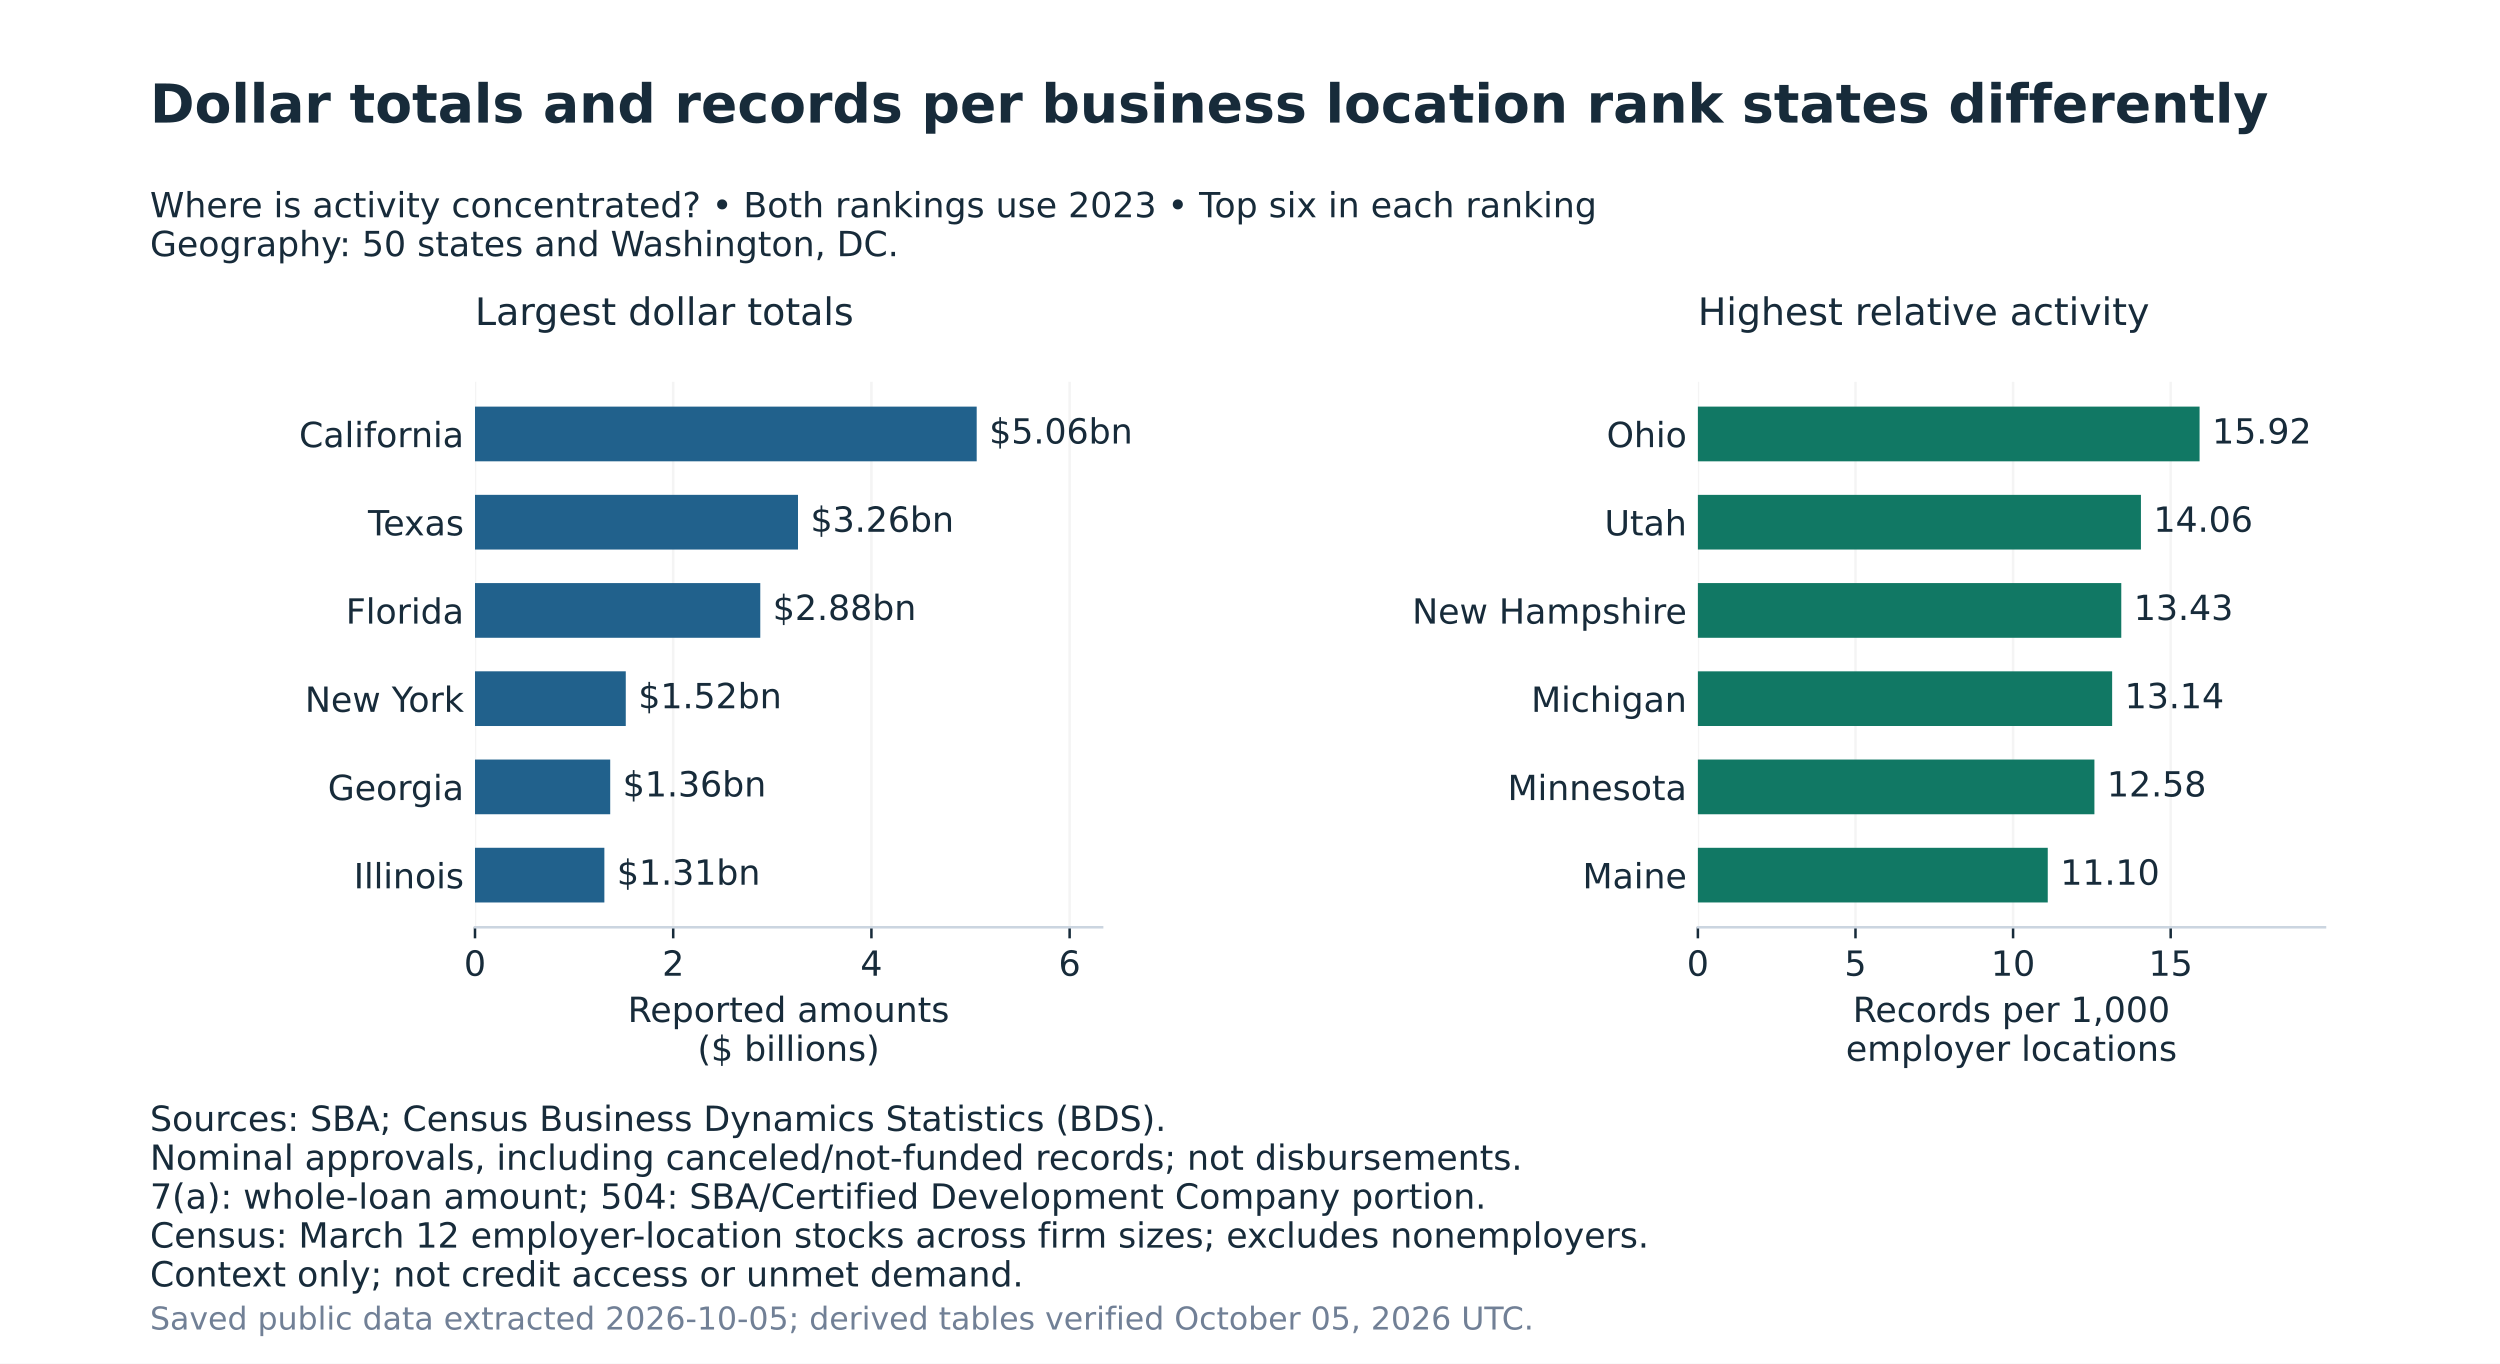
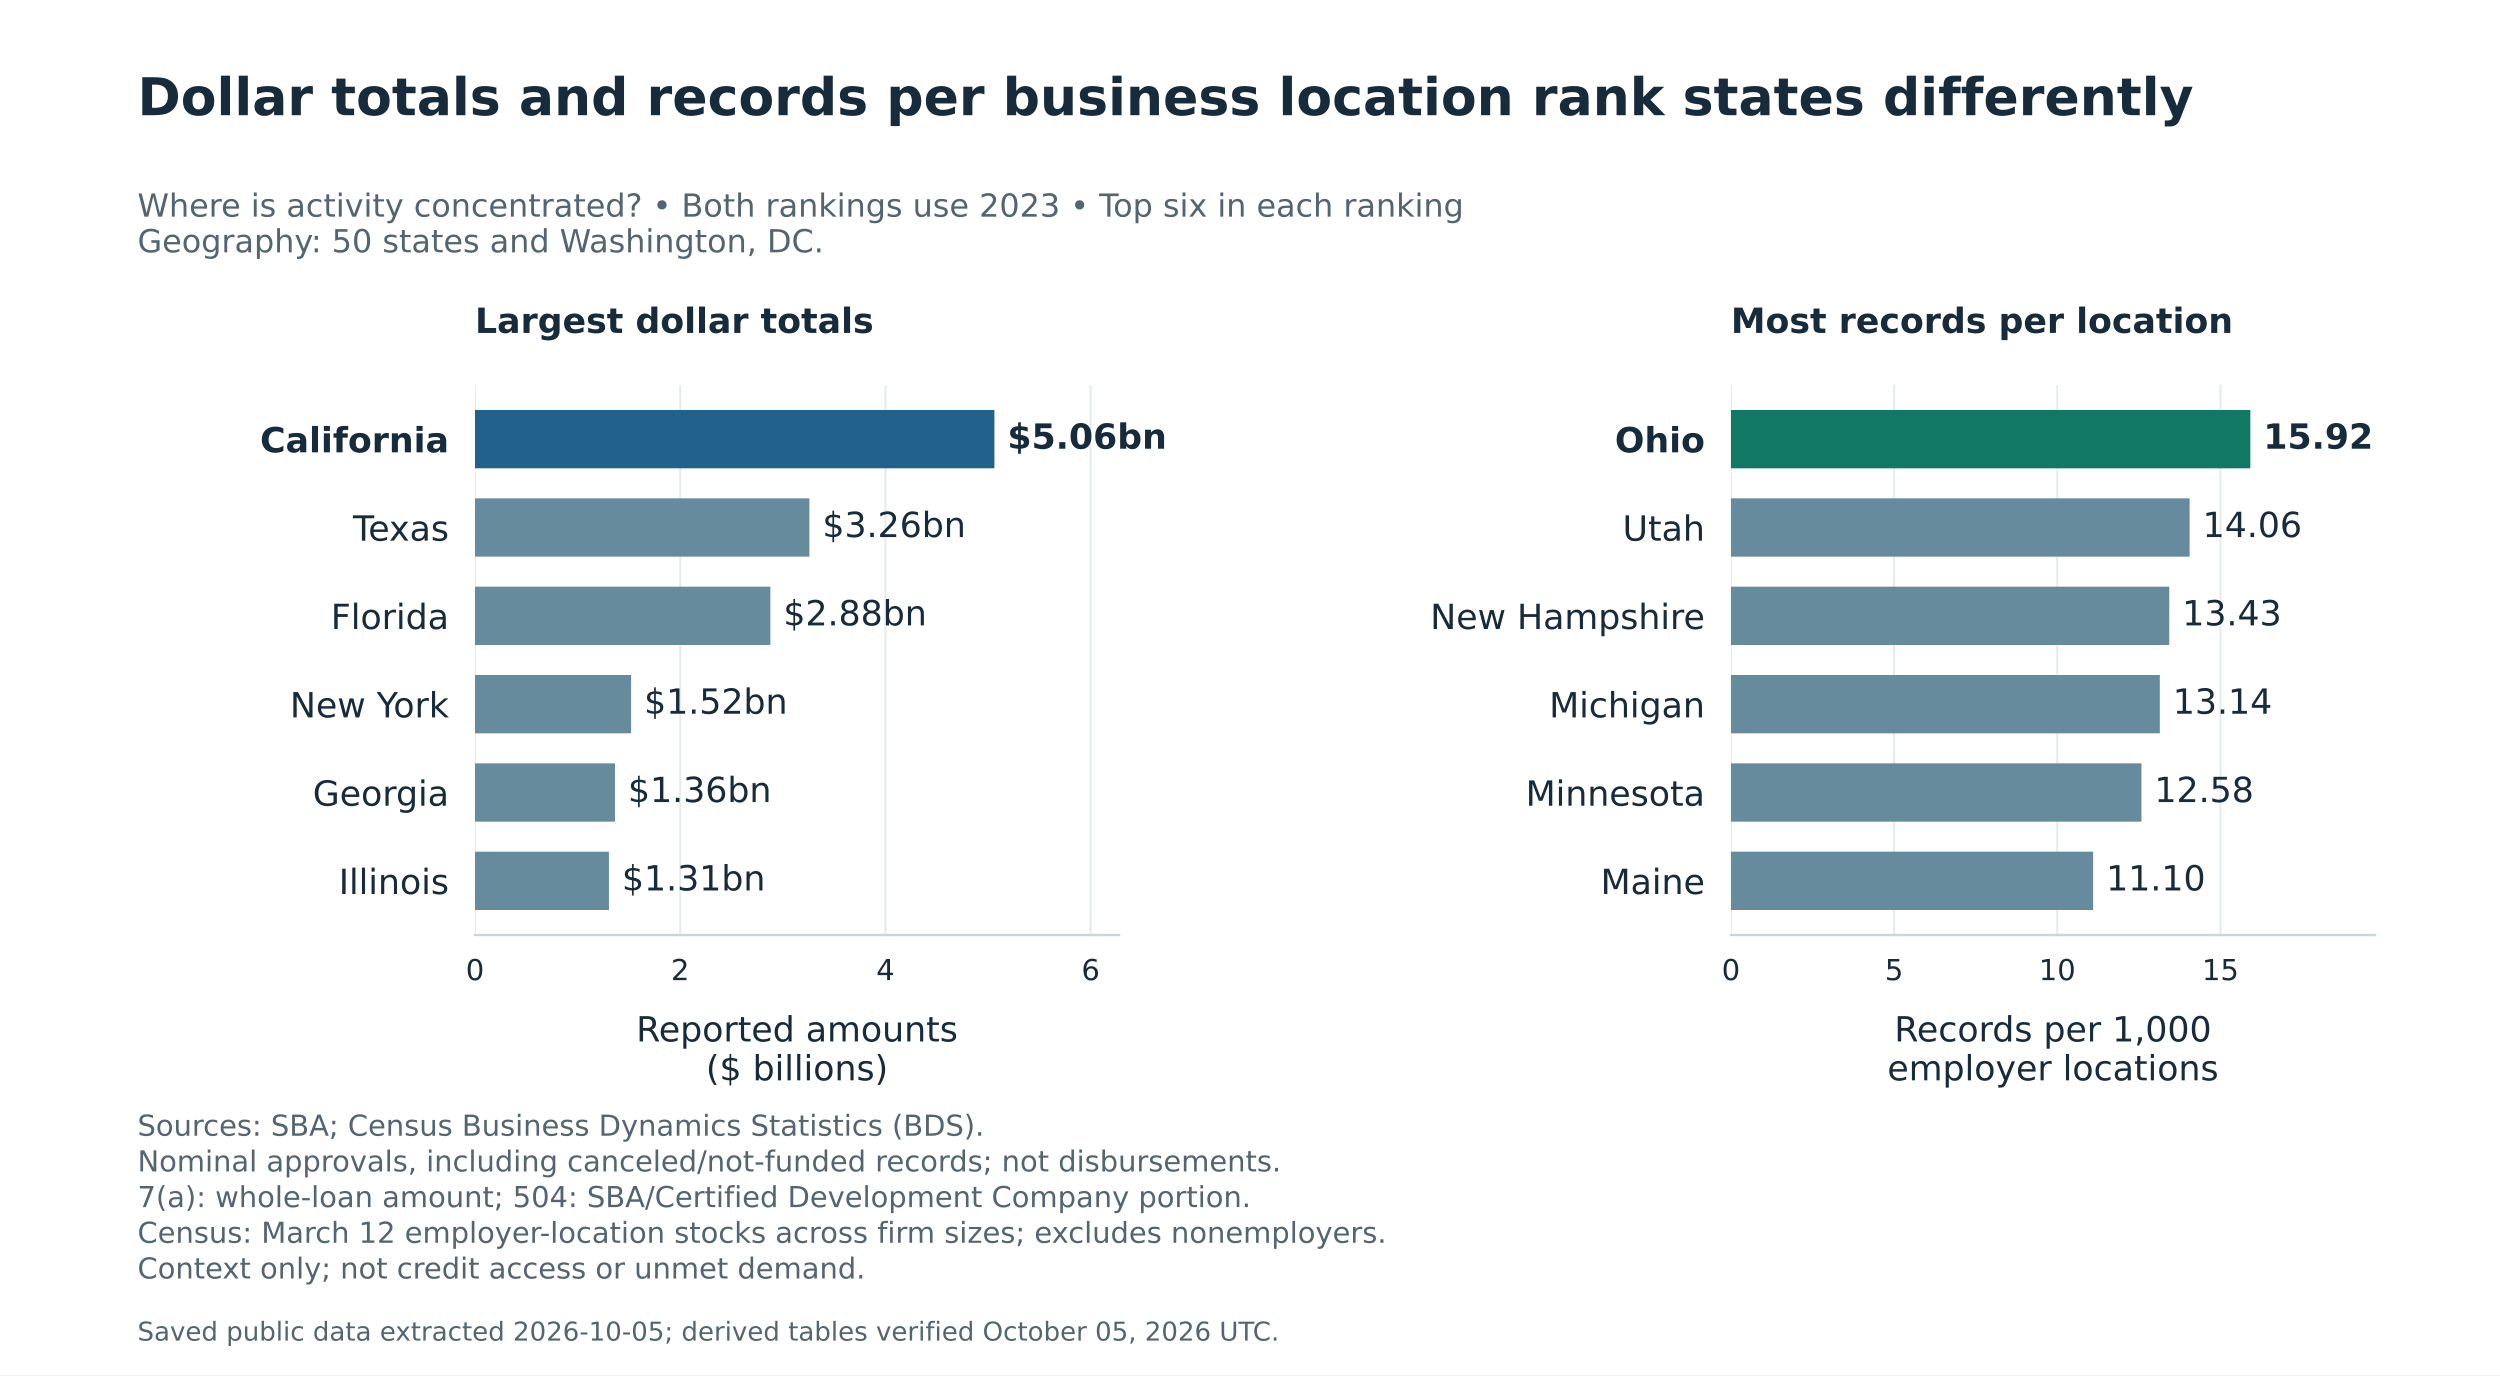
- <svg xmlns="http://www.w3.org/2000/svg" xmlns:xlink="http://www.w3.org/1999/xlink" width="792pt" height="432pt" viewBox="0 0 792 432" version="1.1" role="img" aria-labelledby="chart-title chart-description">
+ <svg xmlns="http://www.w3.org/2000/svg" width="864pt" height="475.2pt" viewBox="0 0 864 475.2" version="1.1" role="img" aria-labelledby="chart-title chart-description">
  <defs>
    <style type="text/css">*{stroke-linejoin: round; stroke-linecap: butt}</style>
  </defs>
  <g id="figure_1">
    <g id="patch_1">
-       <path d="M 0 432  L 792 432  L 792 0  L 0 0  z " style="fill: #ffffff" />
+       <path d="M 0 475.2  L 864 475.2  L 864 0  L 0 0  z " style="fill: #ffffff" />
    </g>
    <g id="axes_1">
      <g id="patch_2">
-         <path d="M 150.48 293.76  L 349.151 293.76  L 349.151 120.96  L 150.48 120.96  z " style="fill: #ffffff" />
+         <path d="M 164.16 323.136  L 386.75 323.136  L 386.75 133.056  L 164.16 133.056  z " style="fill: #ffffff" />
      </g>
      <g id="matplotlib.axis_1">
        <g id="xtick_1">
          <g id="line2d_1">
-             <path d="M 150.48 293.76  L 150.48 120.96  " clip-path="url(#pafa4266575)" style="fill: none; stroke: #b0b0b0; stroke-opacity: 0.14; stroke-width: 0.8; stroke-linecap: square" />
-           </g>
-           <g id="line2d_2">
-             <defs>
-               <path id="m2f4ce565f3" d="M 0 0  L 0 3.5  " style="stroke: #172b3a; stroke-width: 0.8" />
-             </defs>
-             <g>
-               <use xlink:href="#m2f4ce565f3" x="150.48" y="293.76" style="fill: #172b3a; stroke: #172b3a; stroke-width: 0.8" />
-             </g>
-           </g>
+             <path d="M 164.16 323.136  L 164.16 133.056  " clip-path="url(#p786f778e92)" style="fill: none; stroke: #e4ecef; stroke-width: 0.7; stroke-linecap: square" />
+           </g>
+           <g id="line2d_2" />
          <g id="text_1">
-             <text style="font-size: 11px; font-family: 'DejaVu Sans'; text-anchor: middle; fill: #172b3a" x="150.48" y="309.118" transform="rotate(-0 150.48 309.1183)">0</text>
+             <text style="font-size: 10px; font-family: 'DejaVu Sans'; text-anchor: middle; fill: #172b3a" x="164.16" y="338.734" transform="rotate(-0 164.16 338.7344)">0</text>
          </g>
        </g>
        <g id="xtick_2">
          <g id="line2d_3">
-             <path d="M 213.272 293.76  L 213.272 120.96  " clip-path="url(#pafa4266575)" style="fill: none; stroke: #b0b0b0; stroke-opacity: 0.14; stroke-width: 0.8; stroke-linecap: square" />
-           </g>
-           <g id="line2d_4">
-             <g>
-               <use xlink:href="#m2f4ce565f3" x="213.272" y="293.76" style="fill: #172b3a; stroke: #172b3a; stroke-width: 0.8" />
-             </g>
-           </g>
+             <path d="M 235.079 323.136  L 235.079 133.056  " clip-path="url(#p786f778e92)" style="fill: none; stroke: #e4ecef; stroke-width: 0.7; stroke-linecap: square" />
+           </g>
+           <g id="line2d_4" />
          <g id="text_2">
-             <text style="font-size: 11px; font-family: 'DejaVu Sans'; text-anchor: middle; fill: #172b3a" x="213.272" y="309.118" transform="rotate(-0 213.2718 309.1183)">2</text>
+             <text style="font-size: 10px; font-family: 'DejaVu Sans'; text-anchor: middle; fill: #172b3a" x="235.079" y="338.734" transform="rotate(-0 235.0789 338.7344)">2</text>
          </g>
        </g>
        <g id="xtick_3">
          <g id="line2d_5">
-             <path d="M 276.064 293.76  L 276.064 120.96  " clip-path="url(#pafa4266575)" style="fill: none; stroke: #b0b0b0; stroke-opacity: 0.14; stroke-width: 0.8; stroke-linecap: square" />
-           </g>
-           <g id="line2d_6">
-             <g>
-               <use xlink:href="#m2f4ce565f3" x="276.064" y="293.76" style="fill: #172b3a; stroke: #172b3a; stroke-width: 0.8" />
-             </g>
-           </g>
+             <path d="M 305.998 323.136  L 305.998 133.056  " clip-path="url(#p786f778e92)" style="fill: none; stroke: #e4ecef; stroke-width: 0.7; stroke-linecap: square" />
+           </g>
+           <g id="line2d_6" />
          <g id="text_3">
-             <text style="font-size: 11px; font-family: 'DejaVu Sans'; text-anchor: middle; fill: #172b3a" x="276.064" y="309.118" transform="rotate(-0 276.0637 309.1183)">4</text>
+             <text style="font-size: 10px; font-family: 'DejaVu Sans'; text-anchor: middle; fill: #172b3a" x="305.998" y="338.734" transform="rotate(-0 305.9978 338.7344)">4</text>
          </g>
        </g>
        <g id="xtick_4">
          <g id="line2d_7">
-             <path d="M 338.856 293.76  L 338.856 120.96  " clip-path="url(#pafa4266575)" style="fill: none; stroke: #b0b0b0; stroke-opacity: 0.14; stroke-width: 0.8; stroke-linecap: square" />
-           </g>
-           <g id="line2d_8">
-             <g>
-               <use xlink:href="#m2f4ce565f3" x="338.856" y="293.76" style="fill: #172b3a; stroke: #172b3a; stroke-width: 0.8" />
-             </g>
-           </g>
+             <path d="M 376.917 323.136  L 376.917 133.056  " clip-path="url(#p786f778e92)" style="fill: none; stroke: #e4ecef; stroke-width: 0.7; stroke-linecap: square" />
+           </g>
+           <g id="line2d_8" />
          <g id="text_4">
-             <text style="font-size: 11px; font-family: 'DejaVu Sans'; text-anchor: middle; fill: #172b3a" x="338.856" y="309.118" transform="rotate(-0 338.8555 309.1183)">6</text>
+             <text style="font-size: 10px; font-family: 'DejaVu Sans'; text-anchor: middle; fill: #172b3a" x="376.917" y="338.734" transform="rotate(-0 376.9167 338.7344)">6</text>
          </g>
        </g>
        <g id="text_5">
-           <text style="font-size: 11px; font-family: 'DejaVu Sans'; fill: #172b3a" transform="translate(198.8736 323.7642)">Reported amounts</text>
-           <text style="font-size: 11px; font-family: 'DejaVu Sans'; fill: #172b3a" transform="translate(220.9569 336.0818)">($ billions)</text>
+           <text style="font-size: 12px; font-family: 'DejaVu Sans'; fill: #172b3a" transform="translate(219.8818 359.9323)">Reported amounts</text>
+           <text style="font-size: 12px; font-family: 'DejaVu Sans'; fill: #172b3a" transform="translate(243.9727 373.3696)">($ billions)</text>
        </g>
      </g>
      <g id="matplotlib.axis_2">
        <g id="ytick_1">
          <g id="line2d_9" />
          <g id="text_6">
-             <text style="font-size: 11px; font-family: 'DejaVu Sans'; text-anchor: end; fill: #172b3a" x="146.98" y="141.659" transform="rotate(-0 146.98 141.6588)">California</text>
+             <text style="font-weight: 700; font-size: 12px; font-family: 'DejaVu Sans'; text-anchor: end; fill: #172b3a" x="155.16" y="156.33" transform="rotate(-0 155.16 156.33)">California</text>
          </g>
        </g>
        <g id="ytick_2">
          <g id="line2d_10" />
          <g id="text_7">
-             <text style="font-size: 11px; font-family: 'DejaVu Sans'; text-anchor: end; fill: #172b3a" x="146.98" y="169.611" transform="rotate(-0 146.98 169.611)">Texas</text>
+             <text style="font-size: 12px; font-family: 'DejaVu Sans'; text-anchor: end; fill: #172b3a" x="155.16" y="186.86" transform="rotate(-0 155.16 186.86)">Texas</text>
          </g>
        </g>
        <g id="ytick_3">
          <g id="line2d_11" />
          <g id="text_8">
-             <text style="font-size: 11px; font-family: 'DejaVu Sans'; text-anchor: end; fill: #172b3a" x="146.98" y="197.563" transform="rotate(-0 146.98 197.5631)">Florida</text>
+             <text style="font-size: 12px; font-family: 'DejaVu Sans'; text-anchor: end; fill: #172b3a" x="155.16" y="217.39" transform="rotate(-0 155.16 217.39)">Florida</text>
          </g>
        </g>
        <g id="ytick_4">
          <g id="line2d_12" />
          <g id="text_9">
-             <text style="font-size: 11px; font-family: 'DejaVu Sans'; text-anchor: end; fill: #172b3a" x="146.98" y="225.515" transform="rotate(-0 146.98 225.5152)">New York</text>
+             <text style="font-size: 12px; font-family: 'DejaVu Sans'; text-anchor: end; fill: #172b3a" x="155.16" y="247.92" transform="rotate(-0 155.16 247.9201)">New York</text>
          </g>
        </g>
        <g id="ytick_5">
          <g id="line2d_13" />
          <g id="text_10">
-             <text style="font-size: 11px; font-family: 'DejaVu Sans'; text-anchor: end; fill: #172b3a" x="146.98" y="253.467" transform="rotate(-0 146.98 253.4673)">Georgia</text>
+             <text style="font-size: 12px; font-family: 'DejaVu Sans'; text-anchor: end; fill: #172b3a" x="155.16" y="278.45" transform="rotate(-0 155.16 278.4501)">Georgia</text>
          </g>
        </g>
        <g id="ytick_6">
          <g id="line2d_14" />
          <g id="text_11">
-             <text style="font-size: 11px; font-family: 'DejaVu Sans'; text-anchor: end; fill: #172b3a" x="146.98" y="281.419" transform="rotate(-0 146.98 281.4194)">Illinois</text>
+             <text style="font-size: 12px; font-family: 'DejaVu Sans'; text-anchor: end; fill: #172b3a" x="155.16" y="308.98" transform="rotate(-0 155.16 308.9802)">Illinois</text>
          </g>
        </g>
      </g>
      <g id="patch_3">
-         <path d="M 150.48 128.815  L 309.417 128.815  L 309.417 146.145  L 150.48 146.145  z " clip-path="url(#pafa4266575)" style="fill: #21618c" />
+         <path d="M 164.16 141.696  L 343.668 141.696  L 343.668 161.846  L 164.16 161.846  z " clip-path="url(#p786f778e92)" style="fill: #21618c" />
      </g>
      <g id="patch_4">
-         <path d="M 150.48 156.767  L 252.804 156.767  L 252.804 174.097  L 150.48 174.097  z " clip-path="url(#pafa4266575)" style="fill: #21618c" />
+         <path d="M 164.16 172.226  L 279.728 172.226  L 279.728 192.376  L 164.16 192.376  z " clip-path="url(#p786f778e92)" style="fill: #658b9c" />
      </g>
      <g id="patch_5">
-         <path d="M 150.48 184.719  L 240.856 184.719  L 240.856 202.049  L 150.48 202.049  z " clip-path="url(#pafa4266575)" style="fill: #21618c" />
+         <path d="M 164.16 202.756  L 266.234 202.756  L 266.234 222.906  L 164.16 222.906  z " clip-path="url(#p786f778e92)" style="fill: #658b9c" />
      </g>
      <g id="patch_6">
-         <path d="M 150.48 212.671  L 198.244 212.671  L 198.244 230.001  L 150.48 230.001  z " clip-path="url(#pafa4266575)" style="fill: #21618c" />
+         <path d="M 164.16 233.286  L 218.106 233.286  L 218.106 253.436  L 164.16 253.436  z " clip-path="url(#p786f778e92)" style="fill: #658b9c" />
      </g>
      <g id="patch_7">
-         <path d="M 150.48 240.623  L 193.315 240.623  L 193.315 257.953  L 150.48 257.953  z " clip-path="url(#pafa4266575)" style="fill: #21618c" />
+         <path d="M 164.16 263.816  L 212.539 263.816  L 212.539 283.966  L 164.16 283.966  z " clip-path="url(#p786f778e92)" style="fill: #658b9c" />
      </g>
      <g id="patch_8">
-         <path d="M 150.48 268.575  L 191.464 268.575  L 191.464 285.905  L 150.48 285.905  z " clip-path="url(#pafa4266575)" style="fill: #21618c" />
+         <path d="M 164.16 294.346  L 210.449 294.346  L 210.449 314.496  L 164.16 314.496  z " clip-path="url(#p786f778e92)" style="fill: #658b9c" />
      </g>
      <g id="patch_9">
-         <path d="M 150.48 293.76  L 349.151 293.76  " style="fill: none; stroke: #cbd5e0; stroke-width: 0.8; stroke-linejoin: miter; stroke-linecap: square" />
+         <path d="M 164.16 323.136  L 386.75 323.136  " style="fill: none; stroke: #cbd5e0; stroke-width: 0.8; stroke-linejoin: miter; stroke-linecap: square" />
      </g>
      <g id="text_12">
-         <text style="font-size: 11px; font-family: 'DejaVu Sans'; text-anchor: start; fill: #172b3a" x="313.39" y="140.515" transform="rotate(-0 313.3904 140.515)">$5.06bn</text>
+         <text style="font-weight: 700; font-size: 12px; font-family: 'DejaVu Sans'; text-anchor: start; fill: #172b3a" x="348.156" y="155.082" transform="rotate(-0 348.1556 155.0822)">$5.06bn</text>
      </g>
      <g id="text_13">
-         <text style="font-size: 11px; font-family: 'DejaVu Sans'; text-anchor: start; fill: #172b3a" x="256.777" y="168.467" transform="rotate(-0 256.7775 168.4671)">$3.26bn</text>
+         <text style="font-size: 12px; font-family: 'DejaVu Sans'; text-anchor: start; fill: #172b3a" x="284.215" y="185.612" transform="rotate(-0 284.2154 185.6122)">$3.26bn</text>
      </g>
      <g id="text_14">
-         <text style="font-size: 11px; font-family: 'DejaVu Sans'; text-anchor: start; fill: #172b3a" x="244.83" y="196.419" transform="rotate(-0 244.8299 196.4193)">$2.88bn</text>
+         <text style="font-size: 12px; font-family: 'DejaVu Sans'; text-anchor: start; fill: #172b3a" x="270.721" y="216.142" transform="rotate(-0 270.7215 216.1422)">$2.88bn</text>
      </g>
      <g id="text_15">
-         <text style="font-size: 11px; font-family: 'DejaVu Sans'; text-anchor: start; fill: #172b3a" x="202.218" y="224.371" transform="rotate(-0 202.2176 224.3714)">$1.52bn</text>
+         <text style="font-size: 12px; font-family: 'DejaVu Sans'; text-anchor: start; fill: #172b3a" x="222.594" y="246.672" transform="rotate(-0 222.5939 246.6723)">$1.52bn</text>
      </g>
      <g id="text_16">
-         <text style="font-size: 11px; font-family: 'DejaVu Sans'; text-anchor: start; fill: #172b3a" x="197.289" y="252.323" transform="rotate(-0 197.2887 252.3235)">$1.36bn</text>
+         <text style="font-size: 12px; font-family: 'DejaVu Sans'; text-anchor: start; fill: #172b3a" x="217.027" y="277.202" transform="rotate(-0 217.0271 277.2023)">$1.36bn</text>
      </g>
      <g id="text_17">
-         <text style="font-size: 11px; font-family: 'DejaVu Sans'; text-anchor: start; fill: #172b3a" x="195.438" y="280.276" transform="rotate(-0 195.4378 280.2756)">$1.31bn</text>
+         <text style="font-size: 12px; font-family: 'DejaVu Sans'; text-anchor: start; fill: #172b3a" x="214.937" y="307.732" transform="rotate(-0 214.9367 307.7323)">$1.31bn</text>
      </g>
      <g id="text_18">
-         <text style="font-size: 12px; font-family: 'DejaVu Sans'; text-anchor: start; fill: #172b3a" x="150.48" y="102.96" transform="rotate(-0 150.48 102.96)">Largest dollar totals</text>
+         <text style="font-weight: 700; font-size: 12px; font-family: 'DejaVu Sans'; text-anchor: start; fill: #172b3a" x="164.16" y="115.056" transform="rotate(-0 164.16 115.056)">Largest dollar totals</text>
      </g>
    </g>
    <g id="axes_2">
      <g id="patch_10">
-         <path d="M 537.889 293.76  L 736.56 293.76  L 736.56 120.96  L 537.889 120.96  z " style="fill: #ffffff" />
+         <path d="M 598.21 323.136  L 820.8 323.136  L 820.8 133.056  L 598.21 133.056  z " style="fill: #ffffff" />
      </g>
      <g id="matplotlib.axis_3">
        <g id="xtick_5">
          <g id="line2d_15">
-             <path d="M 537.889 293.76  L 537.889 120.96  " clip-path="url(#p96d3d64732)" style="fill: none; stroke: #b0b0b0; stroke-opacity: 0.14; stroke-width: 0.8; stroke-linecap: square" />
-           </g>
-           <g id="line2d_16">
-             <g>
-               <use xlink:href="#m2f4ce565f3" x="537.889" y="293.76" style="fill: #172b3a; stroke: #172b3a; stroke-width: 0.8" />
-             </g>
-           </g>
+             <path d="M 598.21 323.136  L 598.21 133.056  " clip-path="url(#p9dce8ade1f)" style="fill: none; stroke: #e4ecef; stroke-width: 0.7; stroke-linecap: square" />
+           </g>
+           <g id="line2d_16" />
          <g id="text_19">
-             <text style="font-size: 11px; font-family: 'DejaVu Sans'; text-anchor: middle; fill: #172b3a" x="537.889" y="309.118" transform="rotate(-0 537.8888 309.1183)">0</text>
+             <text style="font-size: 10px; font-family: 'DejaVu Sans'; text-anchor: middle; fill: #172b3a" x="598.21" y="338.734" transform="rotate(-0 598.2102 338.7344)">0</text>
          </g>
        </g>
        <g id="xtick_6">
          <g id="line2d_17">
-             <path d="M 587.817 293.76  L 587.817 120.96  " clip-path="url(#p96d3d64732)" style="fill: none; stroke: #b0b0b0; stroke-opacity: 0.14; stroke-width: 0.8; stroke-linecap: square" />
-           </g>
-           <g id="line2d_18">
-             <g>
-               <use xlink:href="#m2f4ce565f3" x="587.817" y="293.76" style="fill: #172b3a; stroke: #172b3a; stroke-width: 0.8" />
-             </g>
-           </g>
+             <path d="M 654.6 323.136  L 654.6 133.056  " clip-path="url(#p9dce8ade1f)" style="fill: none; stroke: #e4ecef; stroke-width: 0.7; stroke-linecap: square" />
+           </g>
+           <g id="line2d_18" />
          <g id="text_20">
-             <text style="font-size: 11px; font-family: 'DejaVu Sans'; text-anchor: middle; fill: #172b3a" x="587.817" y="309.118" transform="rotate(-0 587.8168 309.1183)">5</text>
+             <text style="font-size: 10px; font-family: 'DejaVu Sans'; text-anchor: middle; fill: #172b3a" x="654.6" y="338.734" transform="rotate(-0 654.6002 338.7344)">5</text>
          </g>
        </g>
        <g id="xtick_7">
          <g id="line2d_19">
-             <path d="M 637.745 293.76  L 637.745 120.96  " clip-path="url(#p96d3d64732)" style="fill: none; stroke: #b0b0b0; stroke-opacity: 0.14; stroke-width: 0.8; stroke-linecap: square" />
-           </g>
-           <g id="line2d_20">
-             <g>
-               <use xlink:href="#m2f4ce565f3" x="637.745" y="293.76" style="fill: #172b3a; stroke: #172b3a; stroke-width: 0.8" />
-             </g>
-           </g>
+             <path d="M 710.99 323.136  L 710.99 133.056  " clip-path="url(#p9dce8ade1f)" style="fill: none; stroke: #e4ecef; stroke-width: 0.7; stroke-linecap: square" />
+           </g>
+           <g id="line2d_20" />
          <g id="text_21">
-             <text style="font-size: 11px; font-family: 'DejaVu Sans'; text-anchor: middle; fill: #172b3a" x="637.745" y="309.118" transform="rotate(-0 637.7448 309.1183)">10</text>
+             <text style="font-size: 10px; font-family: 'DejaVu Sans'; text-anchor: middle; fill: #172b3a" x="710.99" y="338.734" transform="rotate(-0 710.9903 338.7344)">10</text>
          </g>
        </g>
        <g id="xtick_8">
          <g id="line2d_21">
-             <path d="M 687.673 293.76  L 687.673 120.96  " clip-path="url(#p96d3d64732)" style="fill: none; stroke: #b0b0b0; stroke-opacity: 0.14; stroke-width: 0.8; stroke-linecap: square" />
-           </g>
-           <g id="line2d_22">
-             <g>
-               <use xlink:href="#m2f4ce565f3" x="687.673" y="293.76" style="fill: #172b3a; stroke: #172b3a; stroke-width: 0.8" />
-             </g>
-           </g>
+             <path d="M 767.38 323.136  L 767.38 133.056  " clip-path="url(#p9dce8ade1f)" style="fill: none; stroke: #e4ecef; stroke-width: 0.7; stroke-linecap: square" />
+           </g>
+           <g id="line2d_22" />
          <g id="text_22">
-             <text style="font-size: 11px; font-family: 'DejaVu Sans'; text-anchor: middle; fill: #172b3a" x="687.673" y="309.118" transform="rotate(-0 687.6727 309.1183)">15</text>
+             <text style="font-size: 10px; font-family: 'DejaVu Sans'; text-anchor: middle; fill: #172b3a" x="767.38" y="338.734" transform="rotate(-0 767.3804 338.7344)">15</text>
          </g>
        </g>
        <g id="text_23">
-           <text style="font-size: 11px; font-family: 'DejaVu Sans'; fill: #172b3a" transform="translate(586.9768 323.7642)">Records per 1,000</text>
-           <text style="font-size: 11px; font-family: 'DejaVu Sans'; fill: #172b3a" transform="translate(584.7613 336.0818)">employer locations</text>
+           <text style="font-size: 12px; font-family: 'DejaVu Sans'; fill: #172b3a" transform="translate(654.6895 359.9323)">Records per 1,000</text>
+           <text style="font-size: 12px; font-family: 'DejaVu Sans'; fill: #172b3a" transform="translate(652.2726 373.3696)">employer locations</text>
        </g>
      </g>
      <g id="matplotlib.axis_4">
        <g id="ytick_7">
          <g id="line2d_23" />
          <g id="text_24">
-             <text style="font-size: 11px; font-family: 'DejaVu Sans'; text-anchor: end; fill: #172b3a" x="534.389" y="141.659" transform="rotate(-0 534.3888 141.6588)">Ohio</text>
+             <text style="font-weight: 700; font-size: 12px; font-family: 'DejaVu Sans'; text-anchor: end; fill: #172b3a" x="589.21" y="156.33" transform="rotate(-0 589.2102 156.33)">Ohio</text>
          </g>
        </g>
        <g id="ytick_8">
          <g id="line2d_24" />
          <g id="text_25">
-             <text style="font-size: 11px; font-family: 'DejaVu Sans'; text-anchor: end; fill: #172b3a" x="534.389" y="169.611" transform="rotate(-0 534.3888 169.611)">Utah</text>
+             <text style="font-size: 12px; font-family: 'DejaVu Sans'; text-anchor: end; fill: #172b3a" x="589.21" y="186.86" transform="rotate(-0 589.2102 186.86)">Utah</text>
          </g>
        </g>
        <g id="ytick_9">
          <g id="line2d_25" />
          <g id="text_26">
-             <text style="font-size: 11px; font-family: 'DejaVu Sans'; text-anchor: end; fill: #172b3a" x="534.389" y="197.563" transform="rotate(-0 534.3888 197.5631)">New Hampshire</text>
+             <text style="font-size: 12px; font-family: 'DejaVu Sans'; text-anchor: end; fill: #172b3a" x="589.21" y="217.39" transform="rotate(-0 589.2102 217.39)">New Hampshire</text>
          </g>
        </g>
        <g id="ytick_10">
          <g id="line2d_26" />
          <g id="text_27">
-             <text style="font-size: 11px; font-family: 'DejaVu Sans'; text-anchor: end; fill: #172b3a" x="534.389" y="225.515" transform="rotate(-0 534.3888 225.5152)">Michigan</text>
+             <text style="font-size: 12px; font-family: 'DejaVu Sans'; text-anchor: end; fill: #172b3a" x="589.21" y="247.92" transform="rotate(-0 589.2102 247.9201)">Michigan</text>
          </g>
        </g>
        <g id="ytick_11">
          <g id="line2d_27" />
          <g id="text_28">
-             <text style="font-size: 11px; font-family: 'DejaVu Sans'; text-anchor: end; fill: #172b3a" x="534.389" y="253.467" transform="rotate(-0 534.3888 253.4673)">Minnesota</text>
+             <text style="font-size: 12px; font-family: 'DejaVu Sans'; text-anchor: end; fill: #172b3a" x="589.21" y="278.45" transform="rotate(-0 589.2102 278.4501)">Minnesota</text>
          </g>
        </g>
        <g id="ytick_12">
          <g id="line2d_28" />
          <g id="text_29">
-             <text style="font-size: 11px; font-family: 'DejaVu Sans'; text-anchor: end; fill: #172b3a" x="534.389" y="281.419" transform="rotate(-0 534.3888 281.4194)">Maine</text>
+             <text style="font-size: 12px; font-family: 'DejaVu Sans'; text-anchor: end; fill: #172b3a" x="589.21" y="308.98" transform="rotate(-0 589.2102 308.9802)">Maine</text>
          </g>
        </g>
      </g>
      <g id="patch_11">
-         <path d="M 537.889 128.815  L 696.826 128.815  L 696.826 146.145  L 537.889 146.145  z " clip-path="url(#p96d3d64732)" style="fill: #117864" />
+         <path d="M 598.21 141.696  L 777.718 141.696  L 777.718 161.846  L 598.21 161.846  z " clip-path="url(#p9dce8ade1f)" style="fill: #117864" />
      </g>
      <g id="patch_12">
-         <path d="M 537.889 156.767  L 678.251 156.767  L 678.251 174.097  L 537.889 174.097  z " clip-path="url(#p96d3d64732)" style="fill: #117864" />
+         <path d="M 598.21 172.226  L 756.739 172.226  L 756.739 192.376  L 598.21 192.376  z " clip-path="url(#p9dce8ade1f)" style="fill: #658b9c" />
      </g>
      <g id="patch_13">
-         <path d="M 537.889 184.719  L 672.022 184.719  L 672.022 202.049  L 537.889 202.049  z " clip-path="url(#p96d3d64732)" style="fill: #117864" />
+         <path d="M 598.21 202.756  L 749.704 202.756  L 749.704 222.906  L 598.21 222.906  z " clip-path="url(#p9dce8ade1f)" style="fill: #658b9c" />
      </g>
      <g id="patch_14">
-         <path d="M 537.889 212.671  L 669.125 212.671  L 669.125 230.001  L 537.889 230.001  z " clip-path="url(#p96d3d64732)" style="fill: #117864" />
+         <path d="M 598.21 233.286  L 746.432 233.286  L 746.432 253.436  L 598.21 253.436  z " clip-path="url(#p9dce8ade1f)" style="fill: #658b9c" />
      </g>
      <g id="patch_15">
-         <path d="M 537.889 240.623  L 663.51 240.623  L 663.51 257.953  L 537.889 257.953  z " clip-path="url(#p96d3d64732)" style="fill: #117864" />
+         <path d="M 598.21 263.816  L 740.09 263.816  L 740.09 283.966  L 598.21 283.966  z " clip-path="url(#p9dce8ade1f)" style="fill: #658b9c" />
      </g>
      <g id="patch_16">
-         <path d="M 537.889 268.575  L 648.73 268.575  L 648.73 285.905  L 537.889 285.905  z " clip-path="url(#p96d3d64732)" style="fill: #117864" />
+         <path d="M 598.21 294.346  L 723.397 294.346  L 723.397 314.496  L 598.21 314.496  z " clip-path="url(#p9dce8ade1f)" style="fill: #658b9c" />
      </g>
      <g id="patch_17">
-         <path d="M 537.889 293.76  L 736.56 293.76  " style="fill: none; stroke: #cbd5e0; stroke-width: 0.8; stroke-linejoin: miter; stroke-linecap: square" />
+         <path d="M 598.21 323.136  L 820.8 323.136  " style="fill: none; stroke: #cbd5e0; stroke-width: 0.8; stroke-linejoin: miter; stroke-linecap: square" />
      </g>
      <g id="text_30">
-         <text style="font-size: 11px; font-family: 'DejaVu Sans'; text-anchor: start; fill: #172b3a" x="700.799" y="140.515" transform="rotate(-0 700.7992 140.515)">15.92</text>
+         <text style="font-weight: 700; font-size: 12px; font-family: 'DejaVu Sans'; text-anchor: start; fill: #172b3a" x="782.206" y="155.082" transform="rotate(-0 782.2058 155.0822)">15.92</text>
      </g>
      <g id="text_31">
-         <text style="font-size: 11px; font-family: 'DejaVu Sans'; text-anchor: start; fill: #172b3a" x="682.224" y="168.467" transform="rotate(-0 682.2239 168.4671)">14.06</text>
+         <text style="font-size: 12px; font-family: 'DejaVu Sans'; text-anchor: start; fill: #172b3a" x="761.226" y="185.612" transform="rotate(-0 761.2264 185.6122)">14.06</text>
      </g>
      <g id="text_32">
-         <text style="font-size: 11px; font-family: 'DejaVu Sans'; text-anchor: start; fill: #172b3a" x="675.996" y="196.419" transform="rotate(-0 675.9958 196.4193)">13.43</text>
+         <text style="font-size: 12px; font-family: 'DejaVu Sans'; text-anchor: start; fill: #172b3a" x="754.192" y="216.142" transform="rotate(-0 754.1922 216.1422)">13.43</text>
      </g>
      <g id="text_33">
-         <text style="font-size: 11px; font-family: 'DejaVu Sans'; text-anchor: start; fill: #172b3a" x="673.098" y="224.371" transform="rotate(-0 673.0984 224.3714)">13.14</text>
+         <text style="font-size: 12px; font-family: 'DejaVu Sans'; text-anchor: start; fill: #172b3a" x="750.92" y="246.672" transform="rotate(-0 750.9197 246.6723)">13.14</text>
      </g>
      <g id="text_34">
-         <text style="font-size: 11px; font-family: 'DejaVu Sans'; text-anchor: start; fill: #172b3a" x="667.483" y="252.323" transform="rotate(-0 667.4833 252.3235)">12.58</text>
+         <text style="font-size: 12px; font-family: 'DejaVu Sans'; text-anchor: start; fill: #172b3a" x="744.578" y="277.202" transform="rotate(-0 744.5779 277.2023)">12.58</text>
      </g>
      <g id="text_35">
-         <text style="font-size: 11px; font-family: 'DejaVu Sans'; text-anchor: start; fill: #172b3a" x="652.703" y="280.276" transform="rotate(-0 652.7032 280.2756)">11.10</text>
+         <text style="font-size: 12px; font-family: 'DejaVu Sans'; text-anchor: start; fill: #172b3a" x="727.885" y="307.732" transform="rotate(-0 727.8848 307.7323)">11.10</text>
      </g>
      <g id="text_36">
-         <text style="font-size: 12px; font-family: 'DejaVu Sans'; text-anchor: start; fill: #172b3a" x="537.889" y="102.96" transform="rotate(-0 537.8888 102.96)">Highest relative activity</text>
+         <text style="font-weight: 700; font-size: 12px; font-family: 'DejaVu Sans'; text-anchor: start; fill: #172b3a" x="598.21" y="115.056" transform="rotate(-0 598.2102 115.056)">Most records per location</text>
      </g>
    </g>
    <g id="text_37">
-       <text style="font-weight: 700; font-size: 17px; font-family: 'DejaVu Sans'; text-anchor: start; fill: #172b3a" x="47.52" y="38.837" transform="rotate(-0 47.52 38.83734)">Dollar totals and records per business location rank states differently</text>
+       <text style="font-weight: 700; font-size: 18px; font-family: 'DejaVu Sans'; text-anchor: start; fill: #172b3a" x="47.52" y="39.813" transform="rotate(-0 47.52 39.81319)">Dollar totals and records per business location rank states differently</text>
    </g>
    <g id="text_38">
-       <text style="font-size: 11px; font-family: 'DejaVu Sans'; fill: #172b3a" transform="translate(47.52 68.83828)">Where is activity concentrated? • Both rankings use 2023 • Top six in each ranking</text>
-       <text style="font-size: 11px; font-family: 'DejaVu Sans'; fill: #172b3a" transform="translate(47.52 81.15587)">Geography: 50 states and Washington, DC.</text>
+       <text style="font-size: 11px; font-family: 'DejaVu Sans'; fill: #526571" transform="translate(47.52 74.88628)">Where is activity concentrated? • Both rankings use 2023 • Top six in each ranking</text>
+       <text style="font-size: 11px; font-family: 'DejaVu Sans'; fill: #526571" transform="translate(47.52 87.20387)">Geography: 50 states and Washington, DC.</text>
    </g>
    <g id="text_39">
-       <text style="font-size: 11px; font-family: 'DejaVu Sans'; fill: #172b3a" transform="translate(47.52 358.2783)">Sources: SBA; Census Business Dynamics Statistics (BDS).</text>
-       <text style="font-size: 11px; font-family: 'DejaVu Sans'; fill: #172b3a" transform="translate(47.52 370.5959)">Nominal approvals, including canceled/not-funded records; not disbursements.</text>
-       <text style="font-size: 11px; font-family: 'DejaVu Sans'; fill: #172b3a" transform="translate(47.52 382.9135)">7(a): whole-loan amount; 504: SBA/Certified Development Company portion.</text>
-       <text style="font-size: 11px; font-family: 'DejaVu Sans'; fill: #172b3a" transform="translate(47.52 395.2311)">Census: March 12 employer-location stocks across firm sizes; excludes nonemployers.</text>
-       <text style="font-size: 11px; font-family: 'DejaVu Sans'; fill: #172b3a" transform="translate(47.52 407.5487)">Context only; not credit access or unmet demand.</text>
+       <text style="font-size: 10px; font-family: 'DejaVu Sans'; fill: #526571" transform="translate(47.52 392.5104)">Sources: SBA; Census Business Dynamics Statistics (BDS).</text>
+       <text style="font-size: 10px; font-family: 'DejaVu Sans'; fill: #526571" transform="translate(47.52 404.848)">Nominal approvals, including canceled/not-funded records; not disbursements.</text>
+       <text style="font-size: 10px; font-family: 'DejaVu Sans'; fill: #526571" transform="translate(47.52 417.1856)">7(a): whole-loan amount; 504: SBA/Certified Development Company portion.</text>
+       <text style="font-size: 10px; font-family: 'DejaVu Sans'; fill: #526571" transform="translate(47.52 429.5232)">Census: March 12 employer-location stocks across firm sizes; excludes nonemployers.</text>
+       <text style="font-size: 10px; font-family: 'DejaVu Sans'; fill: #526571" transform="translate(47.52 441.8607)">Context only; not credit access or unmet demand.</text>
    </g>
    <g id="text_40">
-       <text style="font-size: 10px; font-family: 'DejaVu Sans'; text-anchor: start; fill: #718096" x="47.52" y="421.2" transform="rotate(-0 47.52 421.2)">Saved public data extracted 2026-10-05; derived tables verified October 05, 2026 UTC.</text>
+       <text style="font-size: 9px; font-family: 'DejaVu Sans'; text-anchor: start; fill: #526571" x="47.52" y="463.32" transform="rotate(-0 47.52 463.32)">Saved public data extracted 2026-10-05; derived tables verified October 05, 2026 UTC.</text>
    </g>
  </g>
  <defs>
-     <clipPath id="pafa4266575">
-       <rect x="150.48" y="120.96" width="198.671" height="172.8" />
+     <clipPath id="p786f778e92">
+       <rect x="164.16" y="133.056" width="222.59" height="190.08" />
    </clipPath>
-     <clipPath id="p96d3d64732">
-       <rect x="537.889" y="120.96" width="198.671" height="172.8" />
+     <clipPath id="p9dce8ade1f">
+       <rect x="598.21" y="133.056" width="222.59" height="190.08" />
    </clipPath>
  </defs>
</svg>
